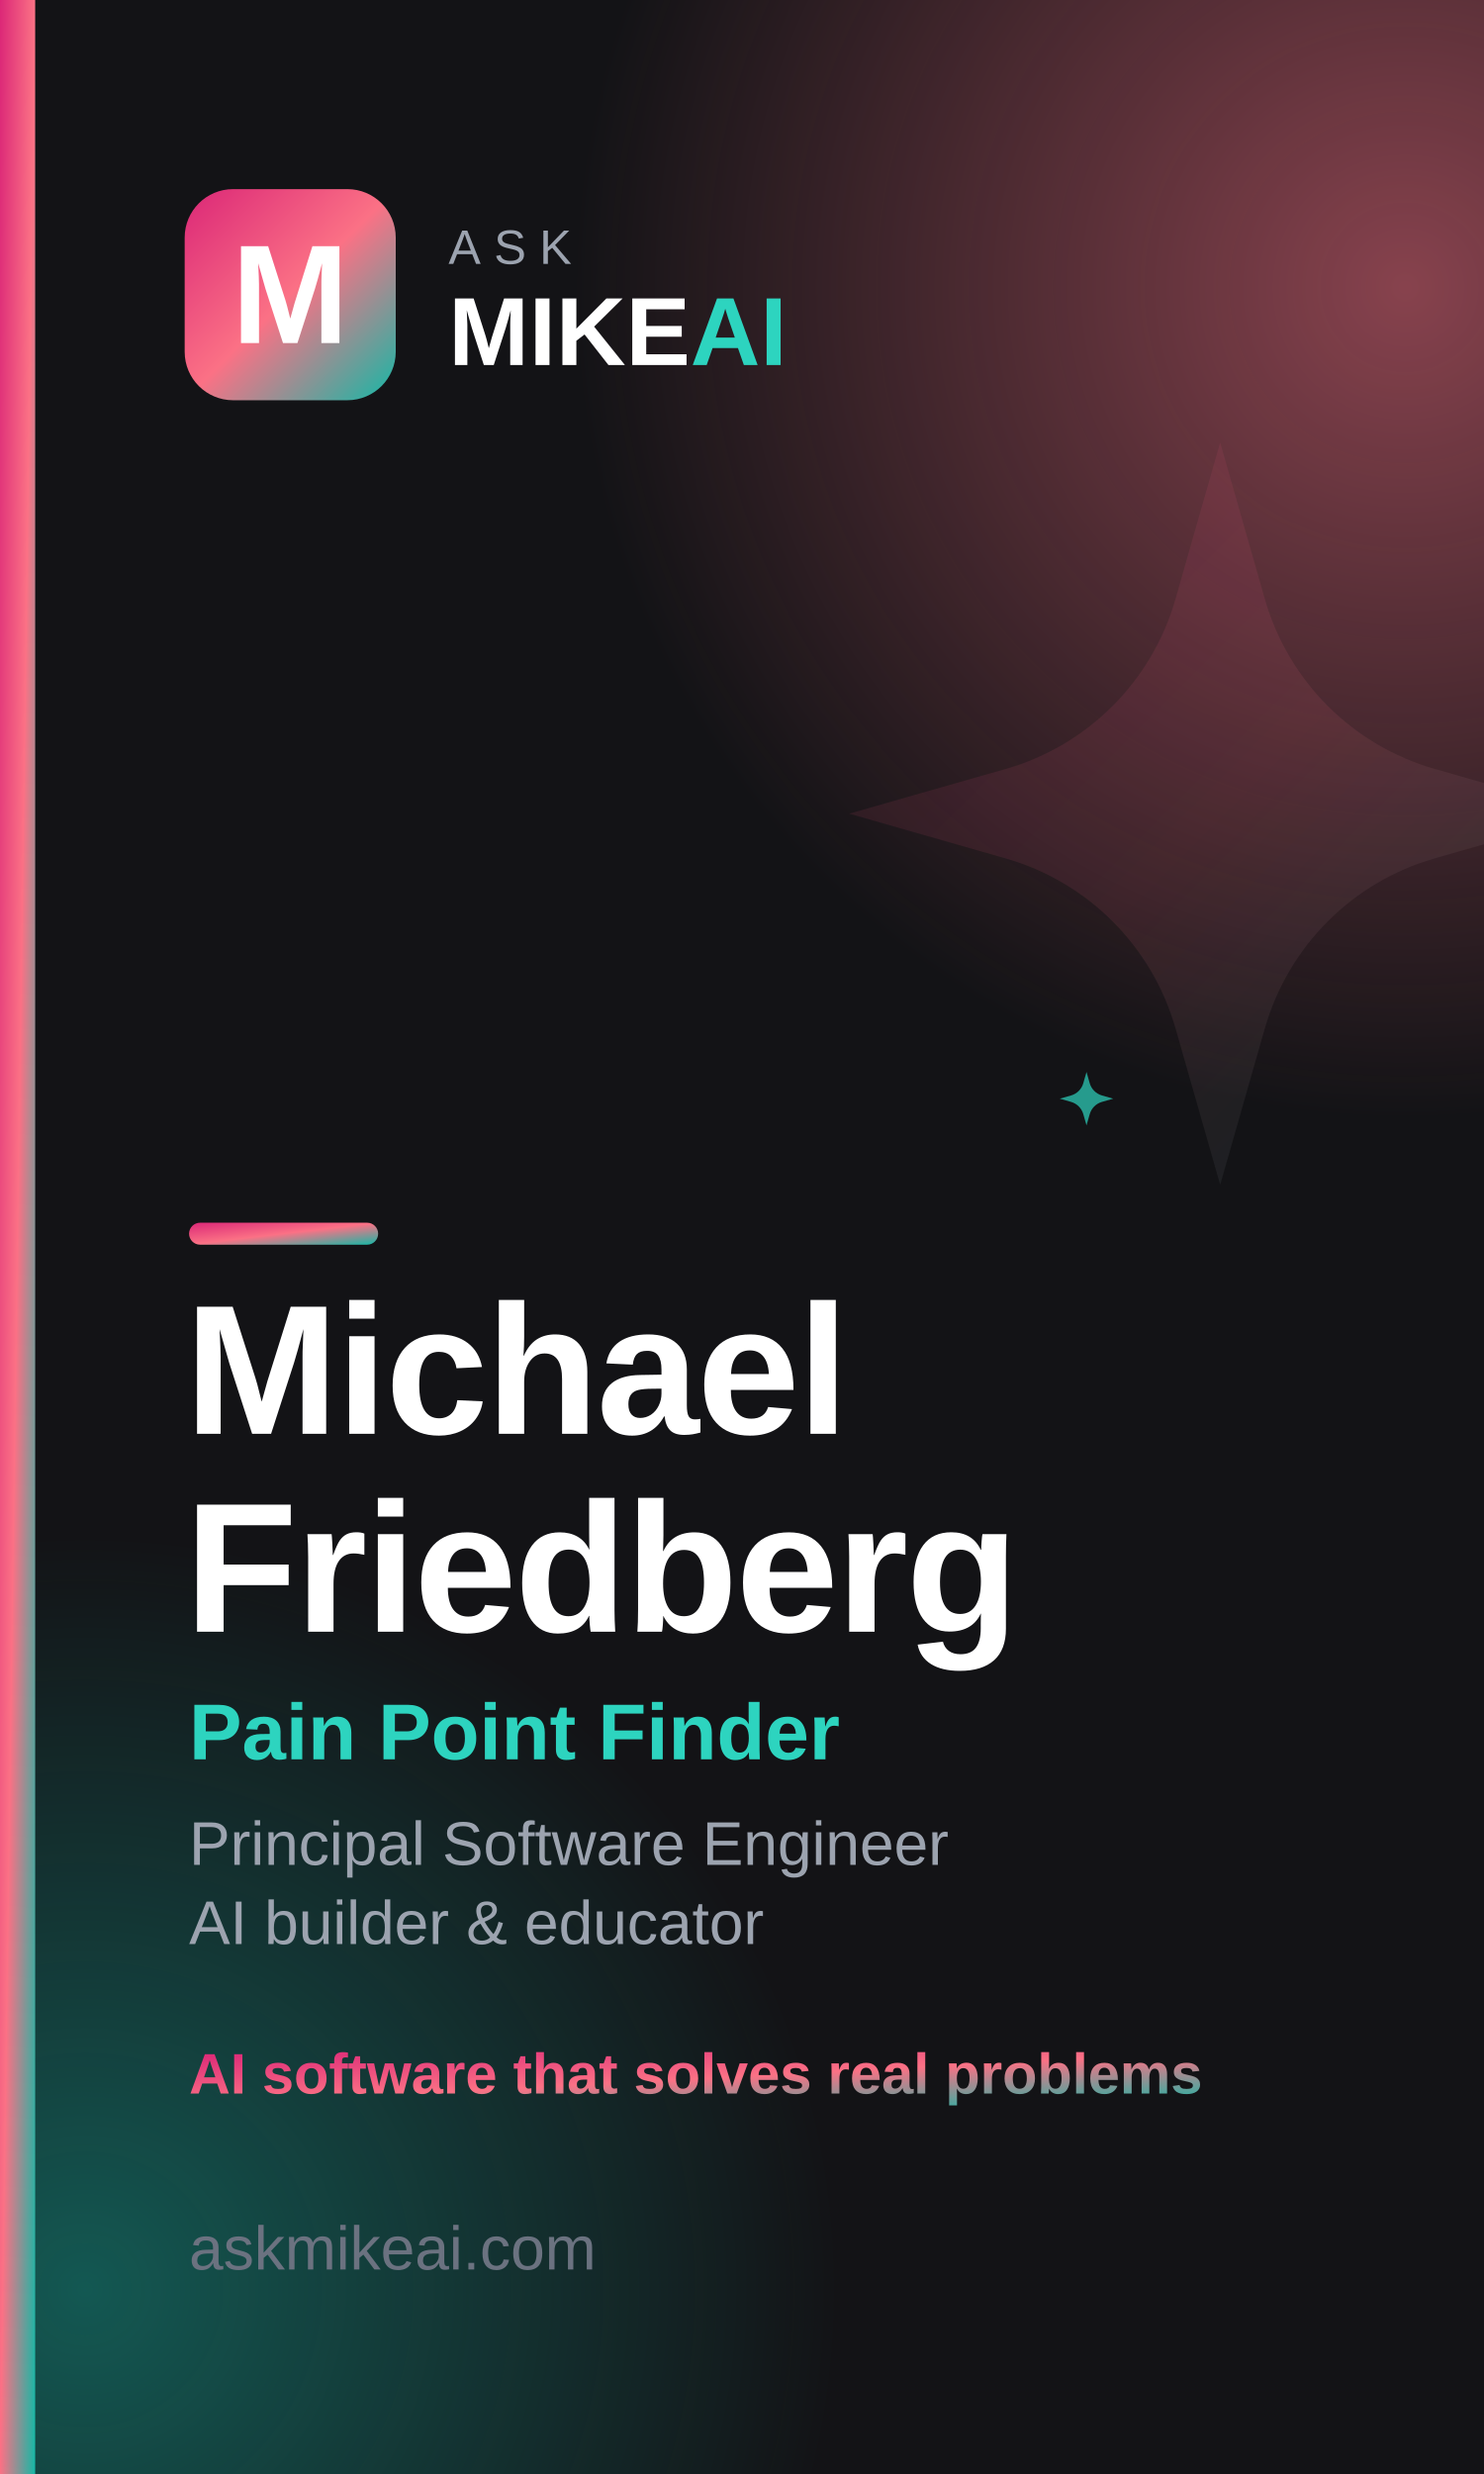
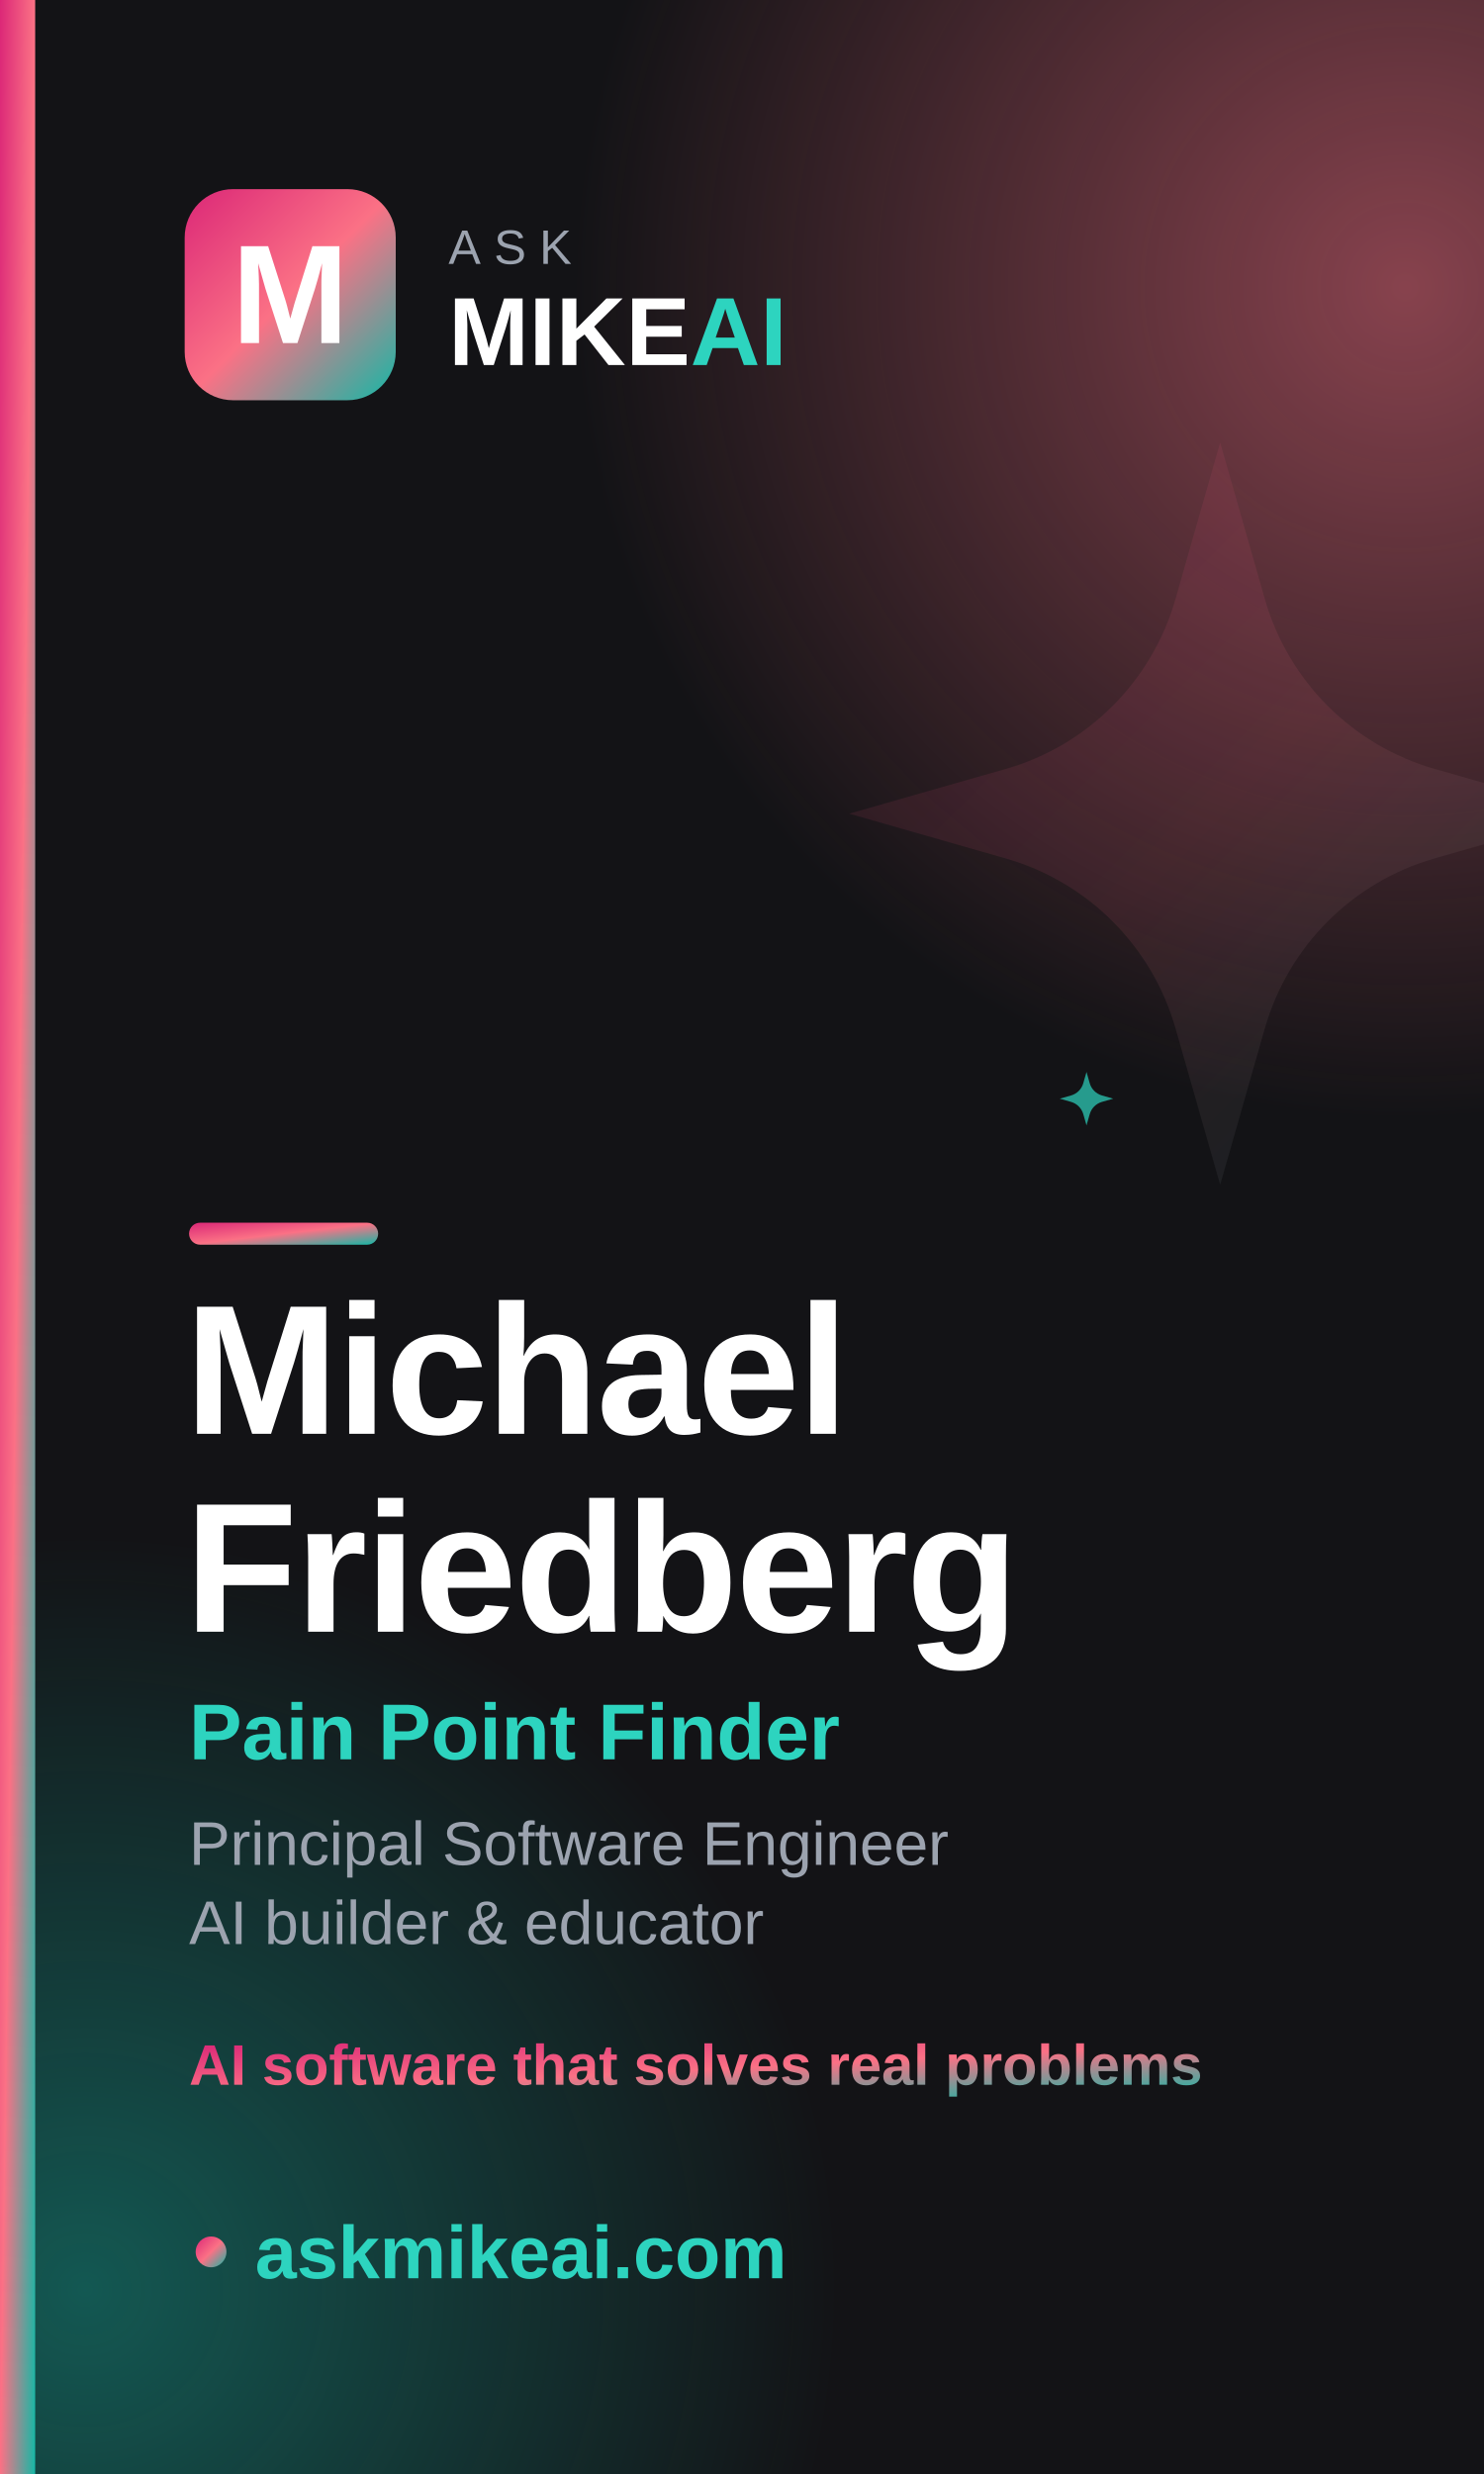
<svg xmlns="http://www.w3.org/2000/svg" width="675" height="1125" viewBox="0 0 675 1125" font-family="Arial, Helvetica, sans-serif">
  <defs>
    <linearGradient id="brand" x1="0" y1="0" x2="1" y2="1">
      <stop offset="0" stop-color="#db2777" />
      <stop offset="0.5" stop-color="#fb7185" />
      <stop offset="1" stop-color="#14b8a6" />
    </linearGradient>
    <radialGradient id="g1" cx="50%" cy="50%" r="50%">
      <stop offset="0" stop-color="#fb7185" stop-opacity="0.5" />
      <stop offset="1" stop-color="#fb7185" stop-opacity="0" />
    </radialGradient>
    <radialGradient id="g2" cx="50%" cy="50%" r="50%">
      <stop offset="0" stop-color="#14b8a6" stop-opacity="0.42" />
      <stop offset="1" stop-color="#14b8a6" stop-opacity="0" />
    </radialGradient>
  </defs>
  <rect width="675" height="1125" fill="#131316" />
  <circle cx="640" cy="130" r="380" fill="url(#g1)" />
  <circle cx="40" cy="1040" r="340" fill="url(#g2)" />
  <g transform="translate(330,70) scale(25)" opacity="0.10">
    <path fill="url(#brand)" d="M9.813 15.904L9 18.75l-.813-2.846a4.5 4.5 0 00-3.09-3.09L2.25 12l2.846-.813a4.5 4.5 0 003.09-3.09L9 5.25l.813 2.846a4.5 4.5 0 003.09 3.09L15.75 12l-2.846.813a4.5 4.5 0 00-3.09 3.09z" />
  </g>
  <g transform="translate(478,478) scale(1.8)" opacity="0.7">
    <path fill="#2dd4bf" d="M9.813 15.904L9 18.75l-.813-2.846a4.5 4.5 0 00-3.09-3.09L2.25 12l2.846-.813a4.5 4.5 0 003.09-3.09L9 5.25l.813 2.846a4.5 4.5 0 003.09 3.09L15.75 12l-2.846.813a4.5 4.5 0 00-3.09 3.09z" />
  </g>
  <rect x="0" y="0" width="16" height="1125" fill="url(#brand)" />
  <rect x="84" y="86" width="96" height="96" rx="22" fill="url(#brand)" />
  <text x="132" y="156" font-size="64" font-weight="700" fill="#ffffff" text-anchor="middle">M</text>
  <text x="204" y="120" font-size="22" letter-spacing="6" fill="#9ca3af">ASK</text>
  <text x="204" y="166" font-size="44" font-weight="700" fill="#ffffff">MIKE<tspan fill="#2dd4bf">AI</tspan>
  </text>
  <rect x="86" y="556" width="86" height="10" rx="5" fill="url(#brand)" />
  <text x="84" y="652" font-size="84" font-weight="800" letter-spacing="-1" fill="#ffffff">Michael</text>
  <text x="84" y="742" font-size="84" font-weight="800" letter-spacing="-1" fill="#ffffff">Friedberg</text>
  <text x="86" y="800" font-size="36" font-weight="800" fill="#2dd4bf">Pain Point Finder</text>
  <text x="86" y="848" font-size="28" fill="#9ca3af">Principal Software Engineer</text>
  <text x="86" y="884" font-size="28" fill="#9ca3af">AI builder &amp; educator</text>
-   <text x="86" y="952" font-size="26" font-weight="700" fill="url(#brand)">AI software that solves real problems</text>
-   <text x="86" y="1032" font-size="28" fill="#6b7280">askmikeai.com</text>
+   <text x="86" y="948" font-size="26" font-weight="700" fill="url(#brand)">AI software that solves real problems</text>
+   <circle cx="96" cy="1024" r="7" fill="url(#brand)" />
+   <text x="116" y="1036" font-size="34" font-weight="800" fill="#2dd4bf">askmikeai.com</text>
</svg>
